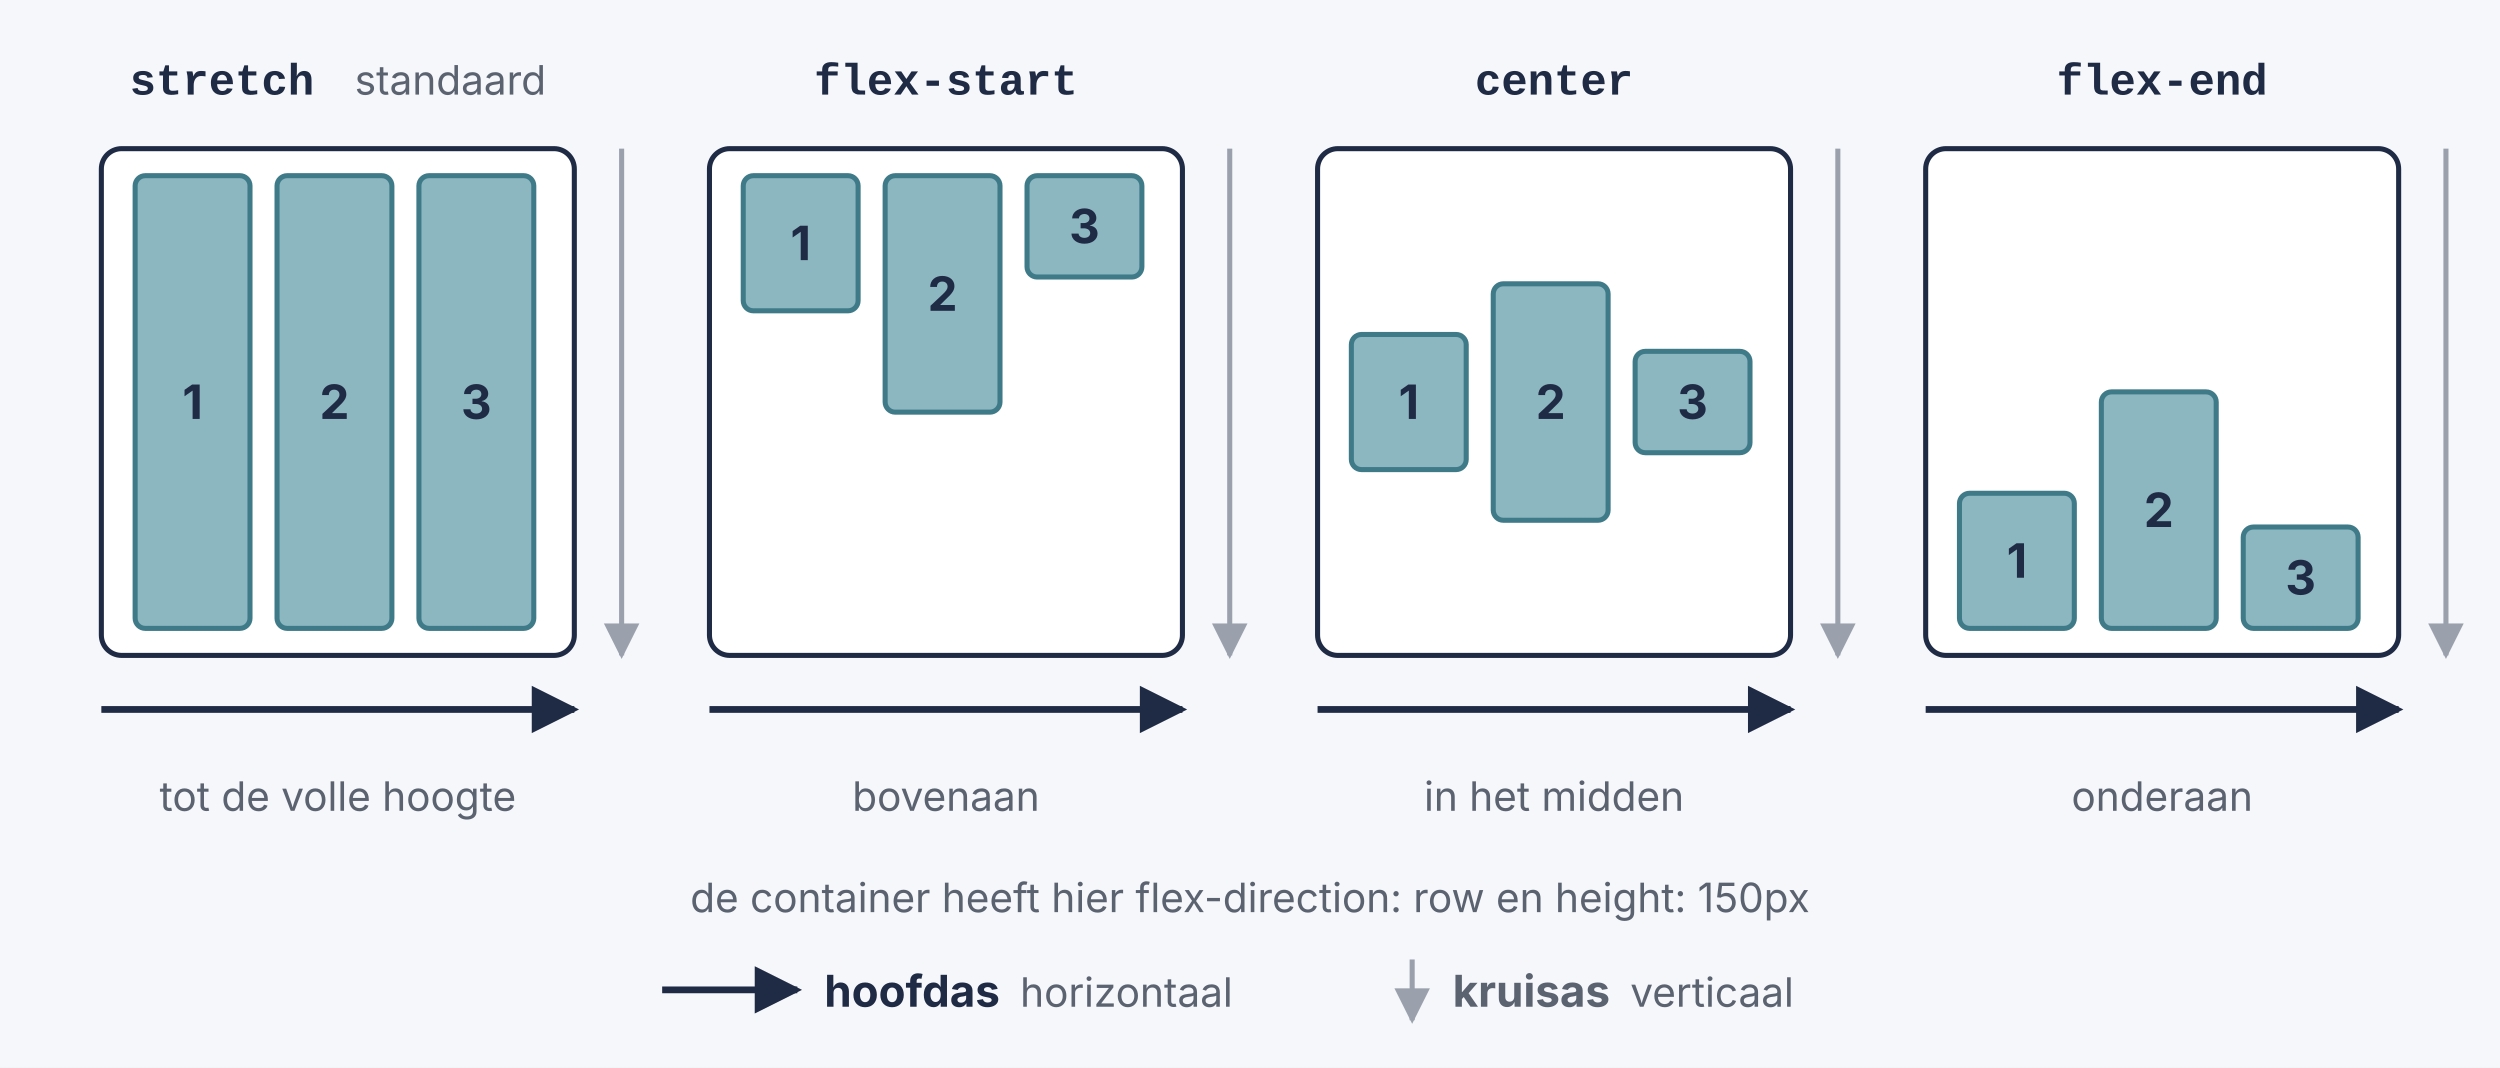
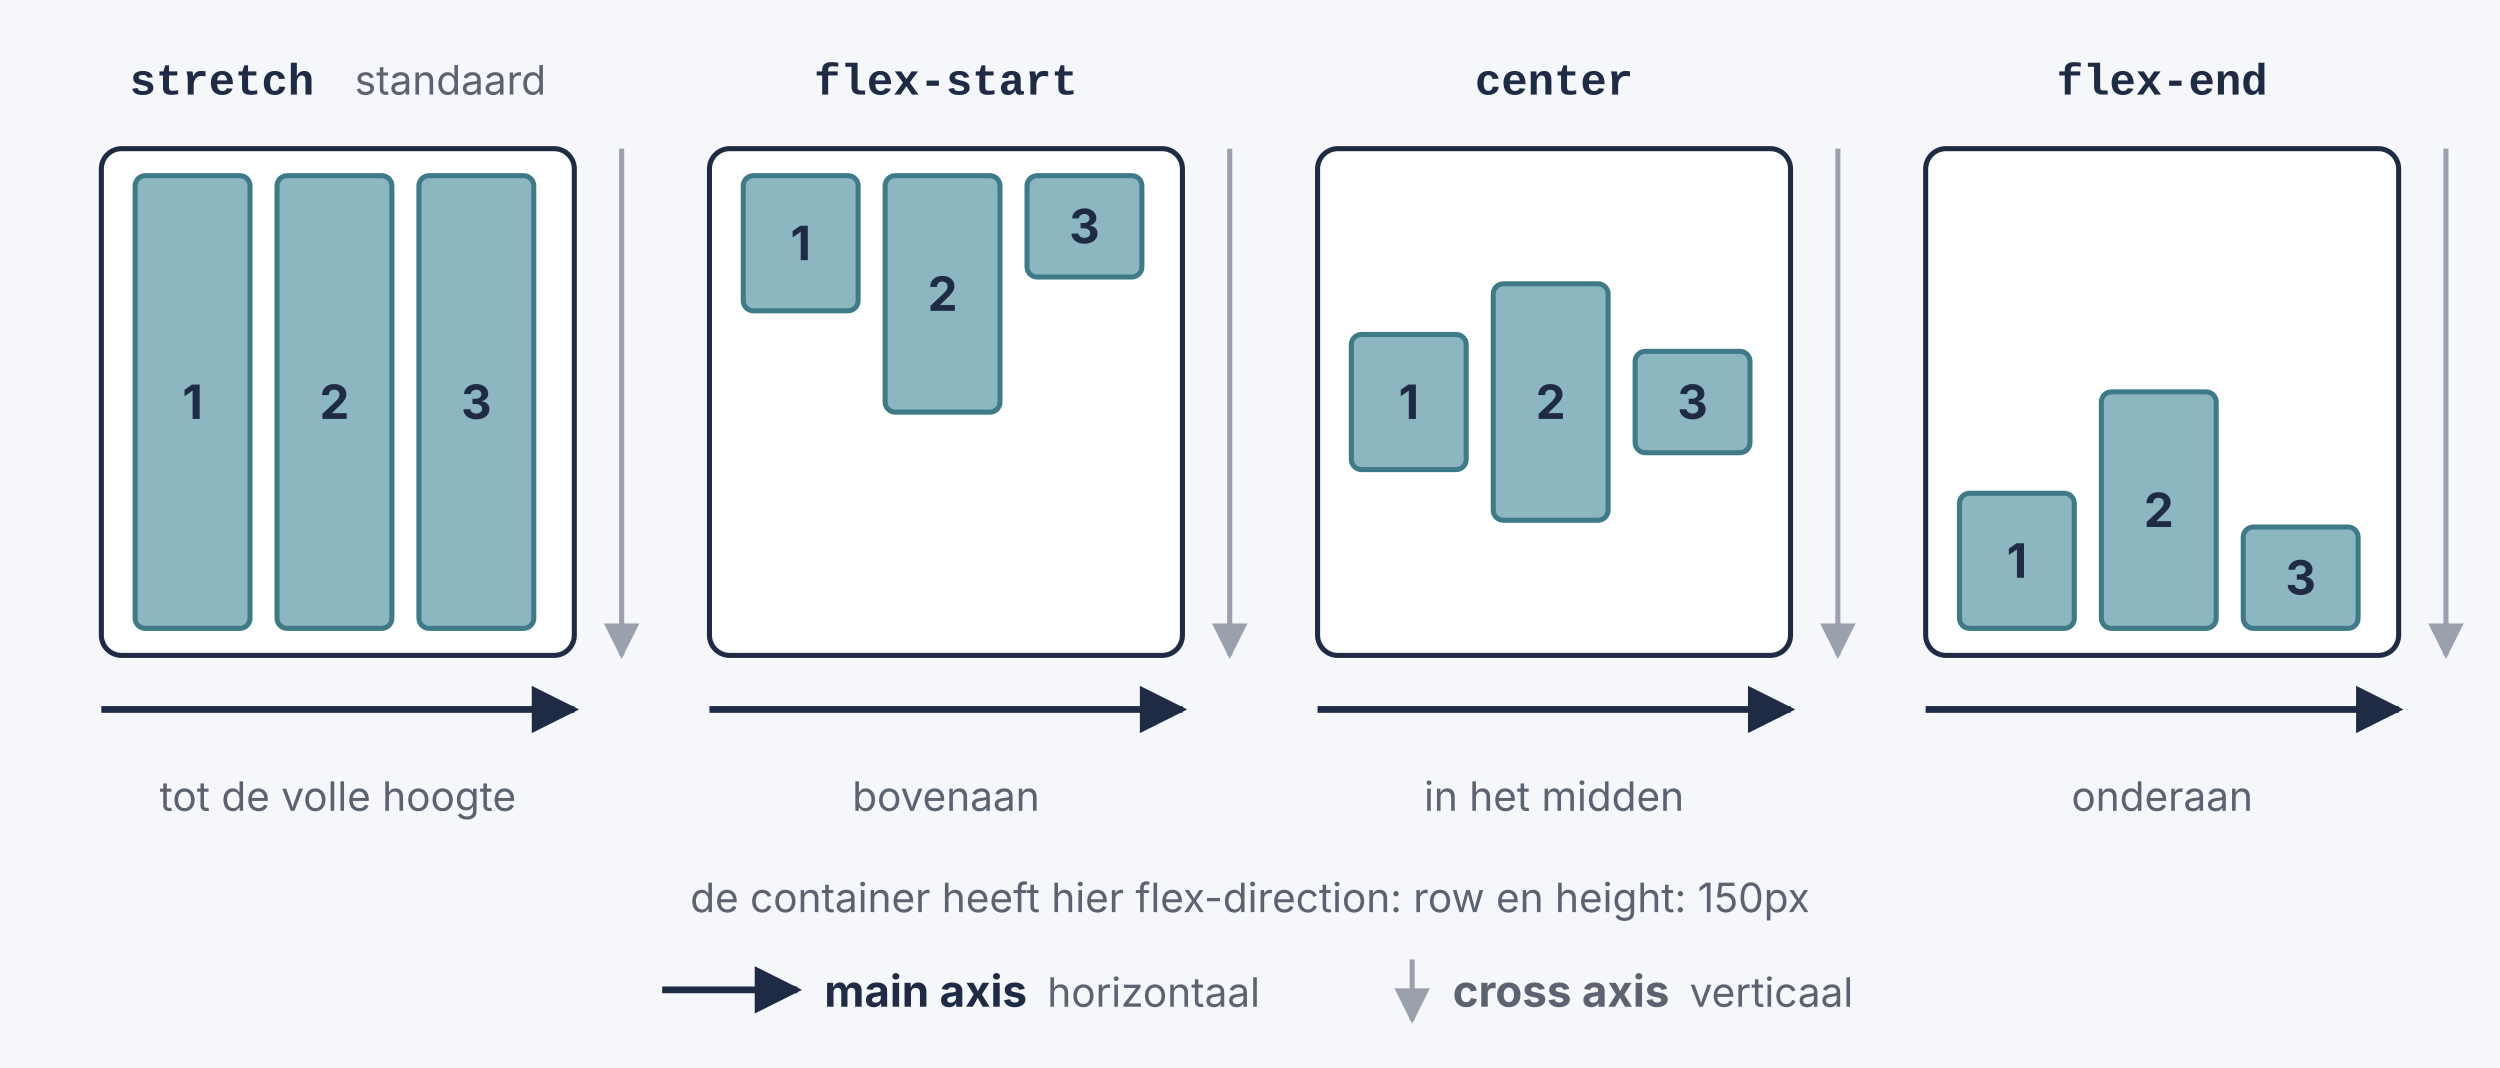
<svg xmlns="http://www.w3.org/2000/svg" viewBox="0 0 740 316" width="740" height="316" font-family="Inter, 'Segoe UI', Helvetica, Arial, sans-serif">
  <defs>
    <marker id="pijl" viewBox="0 0 10 10" refX="9" refY="5" markerWidth="7" markerHeight="7" orient="auto-start-reverse">
      <path d="M0,0 L10,5 L0,10 z" fill="#9AA1AD" />
    </marker>
    <marker id="pijlinkt" viewBox="0 0 10 10" refX="9" refY="5" markerWidth="7" markerHeight="7" orient="auto-start-reverse">
      <path d="M0,0 L10,5 L0,10 z" fill="#1F2A44" />
    </marker>
  </defs>
  <rect width="740" height="316" fill="#F5F7FA" />
  <text x="100" y="28" font-size="13" fill="#1F2A44" font-family="'JetBrains Mono', Consolas, 'Courier New', monospace" font-weight="700" text-anchor="middle">stretch<tspan dx="12" font-family="Inter, 'Segoe UI', Helvetica, Arial, sans-serif" font-size="12" font-weight="400" fill="#5B6270">standaard</tspan>
  </text>
  <rect x="30" y="44" width="140" height="150" rx="6" fill="#FFFFFF" stroke="#1F2A44" stroke-width="1.5" />
  <rect x="40" y="52" width="34" height="134" rx="3" fill="#8CB6C0" stroke="#3F7A88" stroke-width="1.5" />
  <text x="57" y="124" font-size="14" fill="#1F2A44" font-weight="700" text-anchor="middle">1</text>
  <rect x="82" y="52" width="34" height="134" rx="3" fill="#8CB6C0" stroke="#3F7A88" stroke-width="1.5" />
  <text x="99" y="124" font-size="14" fill="#1F2A44" font-weight="700" text-anchor="middle">2</text>
  <rect x="124" y="52" width="34" height="134" rx="3" fill="#8CB6C0" stroke="#3F7A88" stroke-width="1.5" />
  <text x="141" y="124" font-size="14" fill="#1F2A44" font-weight="700" text-anchor="middle">3</text>
  <line x1="30" y1="210" x2="170" y2="210" stroke="#1F2A44" stroke-width="2" marker-end="url(#pijlinkt)" />
  <line x1="184" y1="44" x2="184" y2="194" stroke="#9AA1AD" stroke-width="1.5" marker-end="url(#pijl)" />
  <text x="100" y="240" font-size="12" fill="#5B6270" text-anchor="middle">tot de volle hoogte</text>
  <text x="280" y="28" font-size="13" fill="#1F2A44" font-family="'JetBrains Mono', Consolas, 'Courier New', monospace" font-weight="700" text-anchor="middle">flex-start</text>
  <rect x="210" y="44" width="140" height="150" rx="6" fill="#FFFFFF" stroke="#1F2A44" stroke-width="1.5" />
  <rect x="220" y="52" width="34" height="40" rx="3" fill="#8CB6C0" stroke="#3F7A88" stroke-width="1.5" />
  <text x="237" y="77" font-size="14" fill="#1F2A44" font-weight="700" text-anchor="middle">1</text>
  <rect x="262" y="52" width="34" height="70" rx="3" fill="#8CB6C0" stroke="#3F7A88" stroke-width="1.5" />
  <text x="279" y="92" font-size="14" fill="#1F2A44" font-weight="700" text-anchor="middle">2</text>
  <rect x="304" y="52" width="34" height="30" rx="3" fill="#8CB6C0" stroke="#3F7A88" stroke-width="1.5" />
  <text x="321" y="72" font-size="14" fill="#1F2A44" font-weight="700" text-anchor="middle">3</text>
  <line x1="210" y1="210" x2="350" y2="210" stroke="#1F2A44" stroke-width="2" marker-end="url(#pijlinkt)" />
  <line x1="364" y1="44" x2="364" y2="194" stroke="#9AA1AD" stroke-width="1.5" marker-end="url(#pijl)" />
  <text x="280" y="240" font-size="12" fill="#5B6270" text-anchor="middle">bovenaan</text>
  <text x="460" y="28" font-size="13" fill="#1F2A44" font-family="'JetBrains Mono', Consolas, 'Courier New', monospace" font-weight="700" text-anchor="middle">center</text>
  <rect x="390" y="44" width="140" height="150" rx="6" fill="#FFFFFF" stroke="#1F2A44" stroke-width="1.5" />
  <rect x="400" y="99" width="34" height="40" rx="3" fill="#8CB6C0" stroke="#3F7A88" stroke-width="1.5" />
  <text x="417" y="124" font-size="14" fill="#1F2A44" font-weight="700" text-anchor="middle">1</text>
  <rect x="442" y="84" width="34" height="70" rx="3" fill="#8CB6C0" stroke="#3F7A88" stroke-width="1.5" />
  <text x="459" y="124" font-size="14" fill="#1F2A44" font-weight="700" text-anchor="middle">2</text>
  <rect x="484" y="104" width="34" height="30" rx="3" fill="#8CB6C0" stroke="#3F7A88" stroke-width="1.5" />
  <text x="501" y="124" font-size="14" fill="#1F2A44" font-weight="700" text-anchor="middle">3</text>
  <line x1="390" y1="210" x2="530" y2="210" stroke="#1F2A44" stroke-width="2" marker-end="url(#pijlinkt)" />
  <line x1="544" y1="44" x2="544" y2="194" stroke="#9AA1AD" stroke-width="1.5" marker-end="url(#pijl)" />
  <text x="460" y="240" font-size="12" fill="#5B6270" text-anchor="middle">in het midden</text>
  <text x="640" y="28" font-size="13" fill="#1F2A44" font-family="'JetBrains Mono', Consolas, 'Courier New', monospace" font-weight="700" text-anchor="middle">flex-end</text>
  <rect x="570" y="44" width="140" height="150" rx="6" fill="#FFFFFF" stroke="#1F2A44" stroke-width="1.5" />
  <rect x="580" y="146" width="34" height="40" rx="3" fill="#8CB6C0" stroke="#3F7A88" stroke-width="1.5" />
  <text x="597" y="171" font-size="14" fill="#1F2A44" font-weight="700" text-anchor="middle">1</text>
  <rect x="622" y="116" width="34" height="70" rx="3" fill="#8CB6C0" stroke="#3F7A88" stroke-width="1.5" />
  <text x="639" y="156" font-size="14" fill="#1F2A44" font-weight="700" text-anchor="middle">2</text>
  <rect x="664" y="156" width="34" height="30" rx="3" fill="#8CB6C0" stroke="#3F7A88" stroke-width="1.5" />
  <text x="681" y="176" font-size="14" fill="#1F2A44" font-weight="700" text-anchor="middle">3</text>
  <line x1="570" y1="210" x2="710" y2="210" stroke="#1F2A44" stroke-width="2" marker-end="url(#pijlinkt)" />
  <line x1="724" y1="44" x2="724" y2="194" stroke="#9AA1AD" stroke-width="1.5" marker-end="url(#pijl)" />
  <text x="640" y="240" font-size="12" fill="#5B6270" text-anchor="middle">onderaan</text>
  <text x="370" y="270" font-size="12" fill="#5B6270" text-anchor="middle">de container heeft hier flex-direction: row en height: 150px</text>
  <line x1="196" y1="293" x2="236" y2="293" stroke="#1F2A44" stroke-width="2" marker-end="url(#pijlinkt)" />
-   <text x="244" y="298" font-size="13" fill="#1F2A44" font-weight="700">hoofdas<tspan dx="6" font-weight="400" font-size="12" fill="#5B6270">horizontaal</tspan>
+   <text x="244" y="298" font-size="13" fill="#1F2A44" font-weight="700">main axis<tspan dx="6" font-weight="400" font-size="12" fill="#5B6270">horizontaal</tspan>
  </text>
  <line x1="418" y1="284" x2="418" y2="302" stroke="#9AA1AD" stroke-width="1.5" marker-end="url(#pijl)" />
-   <text x="430" y="298" font-size="13" fill="#5B6270" font-weight="700">kruisas<tspan dx="6" font-weight="400" font-size="12">verticaal</tspan>
+   <text x="430" y="298" font-size="13" fill="#5B6270" font-weight="700">cross axis<tspan dx="6" font-weight="400" font-size="12">verticaal</tspan>
  </text>
</svg>
